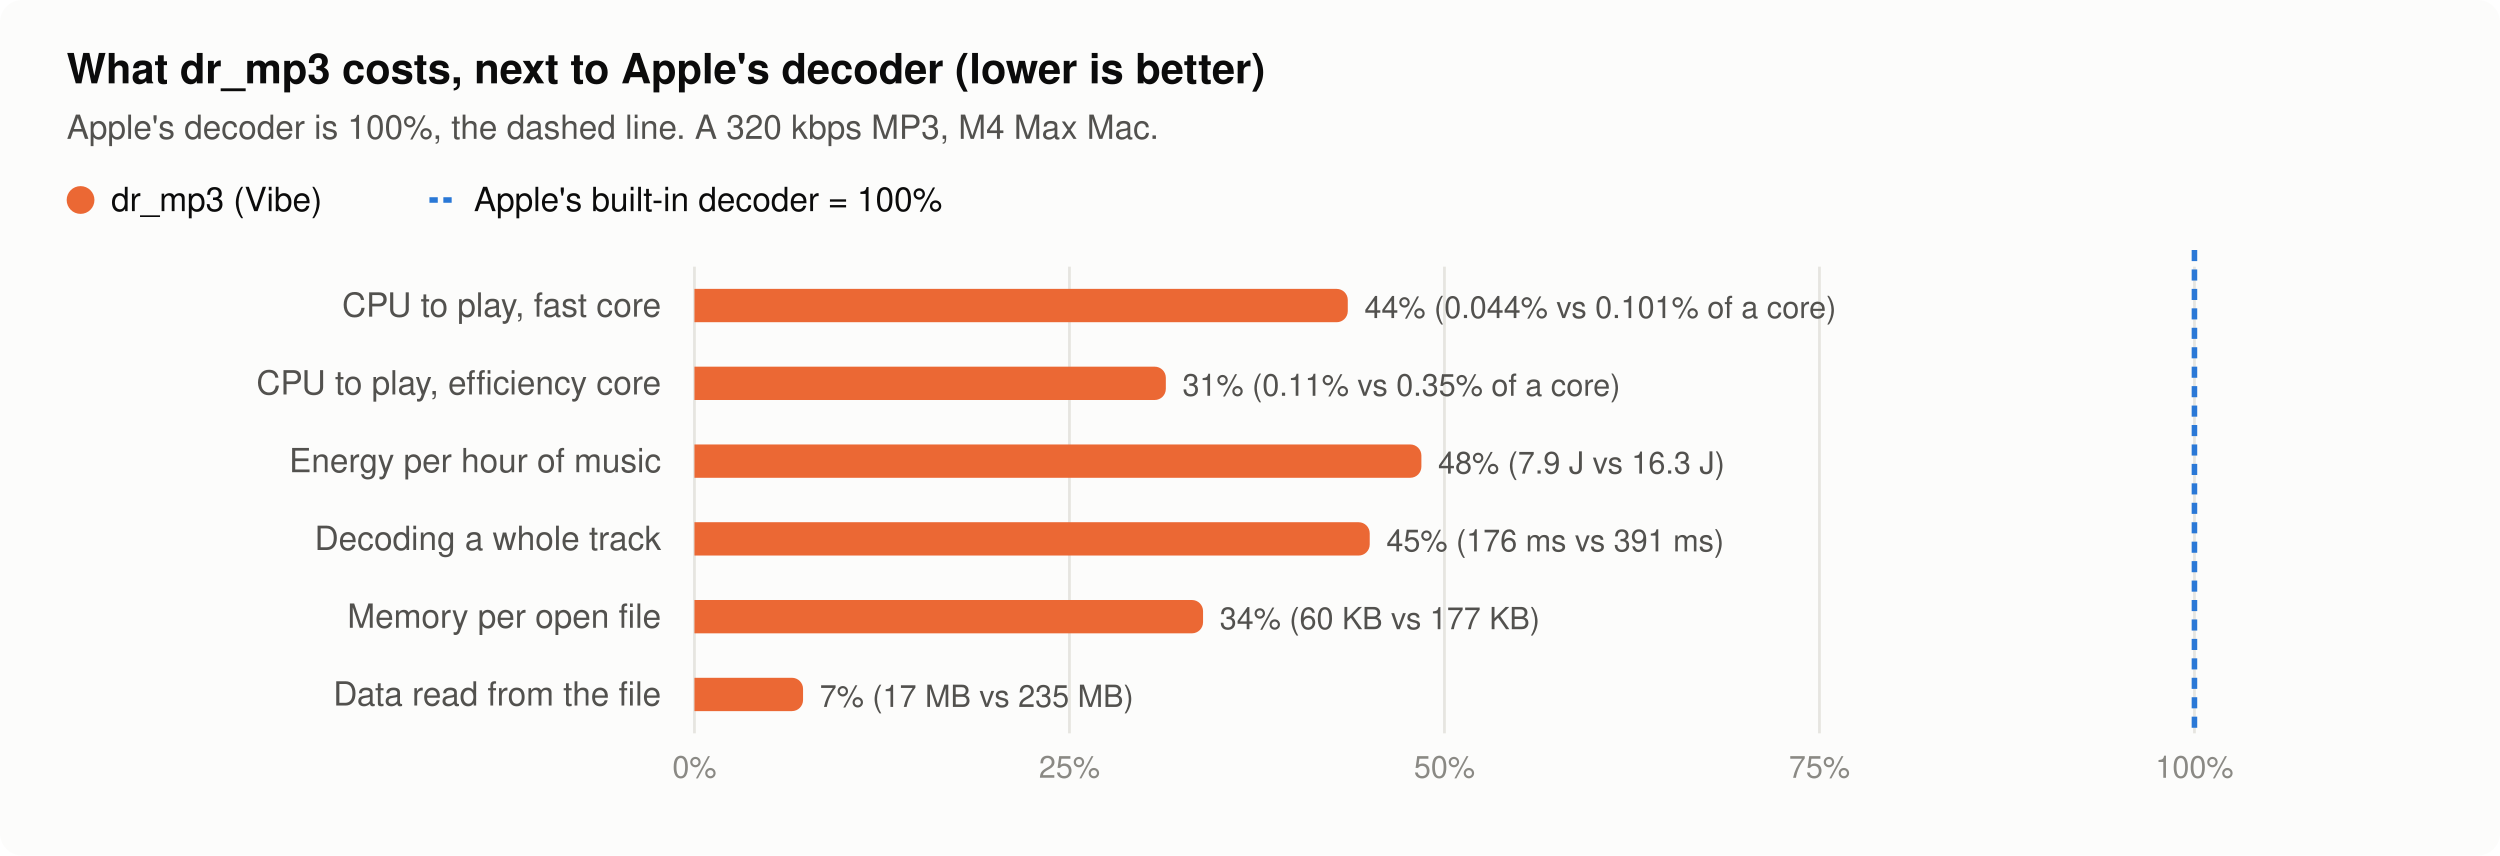
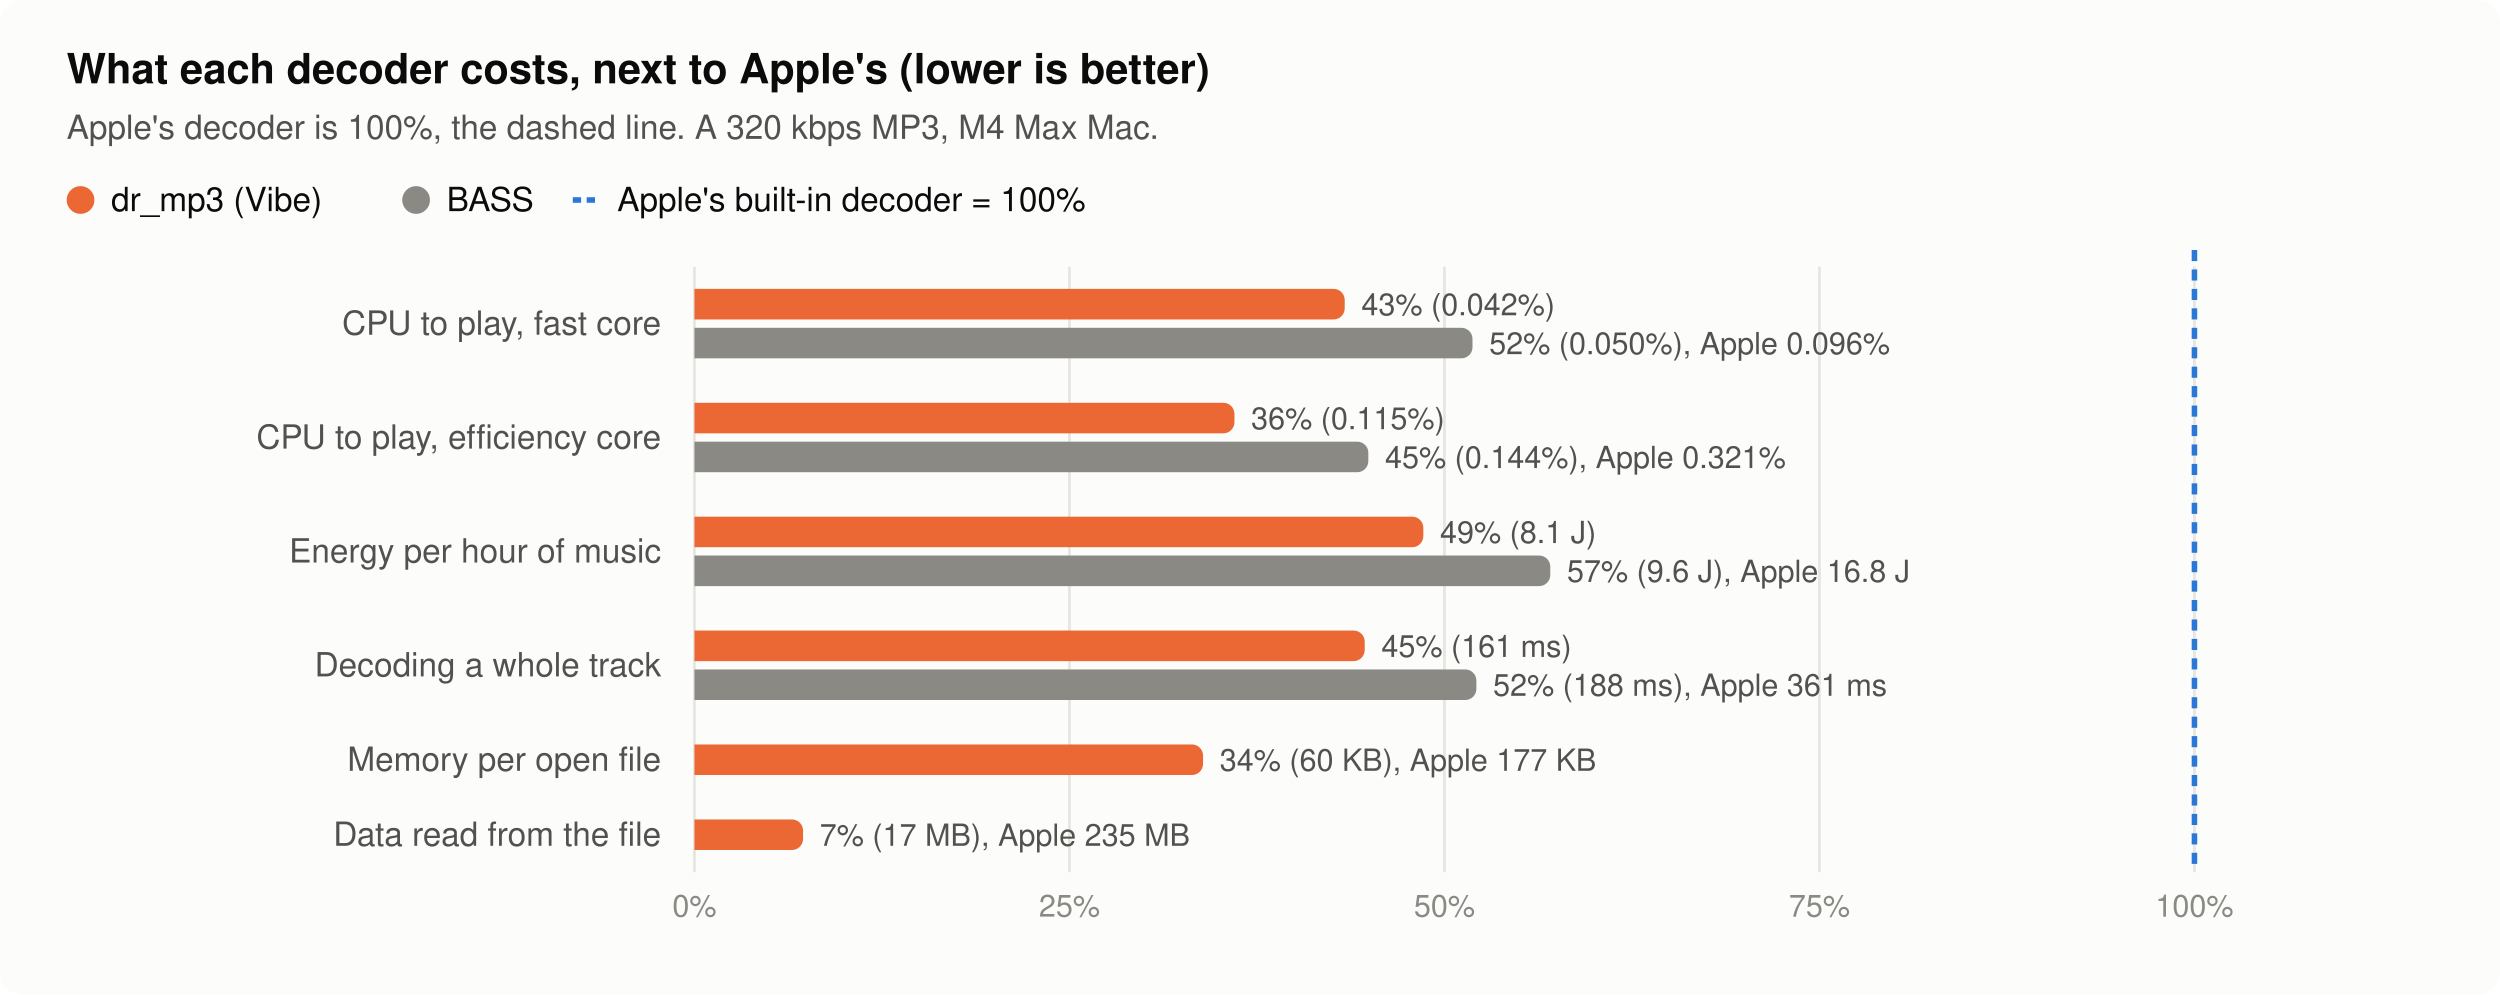
- <svg xmlns="http://www.w3.org/2000/svg" width="900" height="308" viewBox="0 0 900 308" font-family="-apple-system, BlinkMacSystemFont, 'Segoe UI', Helvetica, Arial, sans-serif" role="img" aria-label="What dr_mp3 costs, as a share of what Apple's decoder costs">
-   <rect width="900" height="308" rx="8" fill="#fcfcfb" />
-   <text x="24.0" y="30.0" font-size="15" fill="#0b0b0b" text-anchor="start" font-weight="600">What dr_mp3 costs, next to Apple's decoder (lower is better)</text>
+ <svg xmlns="http://www.w3.org/2000/svg" width="900" height="358" viewBox="0 0 900 358" font-family="-apple-system, BlinkMacSystemFont, 'Segoe UI', Helvetica, Arial, sans-serif" role="img" aria-label="What dr_mp3 and BASS cost, as a share of what Apple's decoder costs, best first">
+   <rect width="900" height="358" rx="8" fill="#fcfcfb" />
+   <text x="24.0" y="30.0" font-size="15" fill="#0b0b0b" text-anchor="start" font-weight="600">What each decoder costs, next to Apple's (lower is better)</text>
  <text x="24.0" y="50.0" font-size="12" fill="#52514e" text-anchor="start" font-weight="400">Apple's decoder is 100%, the dashed line. A 320 kbps MP3, M4 Max Mac.</text>
  <circle cx="29" cy="72" r="5" fill="#eb6834" />
  <text x="40.0" y="76.0" font-size="12" fill="#0b0b0b" text-anchor="start" font-weight="400">dr_mp3 (Vibe)</text>
-   <line x1="154.6" y1="72" x2="164.6" y2="72" stroke="#2a78d6" stroke-width="2" stroke-dasharray="3,2" />
-   <text x="170.6" y="76.0" font-size="12" fill="#0b0b0b" text-anchor="start" font-weight="400">Apple's built-in decoder = 100%</text>
-   <line x1="250.0" y1="96" x2="250.0" y2="264" stroke="#e6e5e0" />
-   <text x="250.0" y="280.0" font-size="11" fill="#8a8984" text-anchor="middle" font-weight="400">0%</text>
-   <line x1="385.0" y1="96" x2="385.0" y2="264" stroke="#e6e5e0" />
-   <text x="385.0" y="280.0" font-size="11" fill="#8a8984" text-anchor="middle" font-weight="400">25%</text>
-   <line x1="520.0" y1="96" x2="520.0" y2="264" stroke="#e6e5e0" />
-   <text x="520.0" y="280.0" font-size="11" fill="#8a8984" text-anchor="middle" font-weight="400">50%</text>
-   <line x1="655.0" y1="96" x2="655.0" y2="264" stroke="#e6e5e0" />
-   <text x="655.0" y="280.0" font-size="11" fill="#8a8984" text-anchor="middle" font-weight="400">75%</text>
-   <line x1="790.0" y1="96" x2="790.0" y2="264" stroke="#e6e5e0" />
-   <text x="790.0" y="280.0" font-size="11" fill="#8a8984" text-anchor="middle" font-weight="400">100%</text>
-   <line x1="790.0" y1="90" x2="790.0" y2="264" stroke="#2a78d6" stroke-width="2" stroke-dasharray="4,3" />
-   <text x="238.0" y="114.0" font-size="12" fill="#52514e" text-anchor="end" font-weight="400">CPU to play, fast core</text>
-   <path d="M250,104.0 h231.2 a4,4 0 0 1 4,4 v4.0 a4,4 0 0 1 -4,4 h-231.2 z" fill="#eb6834" />
-   <text x="491.2" y="114.5" font-size="11" fill="#52514e" text-anchor="start" font-weight="400">44%  (0.044% vs 0.101% of a core)</text>
-   <text x="238.0" y="142.0" font-size="12" fill="#52514e" text-anchor="end" font-weight="400">CPU to play, efficiency core</text>
-   <path d="M250,132.0 h165.7 a4,4 0 0 1 4,4 v4.0 a4,4 0 0 1 -4,4 h-165.7 z" fill="#eb6834" />
-   <text x="425.7" y="142.5" font-size="11" fill="#52514e" text-anchor="start" font-weight="400">31%  (0.11% vs 0.35% of a core)</text>
-   <text x="238.0" y="170.0" font-size="12" fill="#52514e" text-anchor="end" font-weight="400">Energy per hour of music</text>
-   <path d="M250,160.0 h257.7 a4,4 0 0 1 4,4 v4.0 a4,4 0 0 1 -4,4 h-257.7 z" fill="#eb6834" />
-   <text x="517.7" y="170.5" font-size="11" fill="#52514e" text-anchor="start" font-weight="400">48%  (7.9 J vs 16.3 J)</text>
-   <text x="238.0" y="198.0" font-size="12" fill="#52514e" text-anchor="end" font-weight="400">Decoding a whole track</text>
-   <path d="M250,188.0 h239.1 a4,4 0 0 1 4,4 v4.0 a4,4 0 0 1 -4,4 h-239.1 z" fill="#eb6834" />
-   <text x="499.1" y="198.5" font-size="11" fill="#52514e" text-anchor="start" font-weight="400">45%  (176 ms vs 391 ms)</text>
-   <text x="238.0" y="226.0" font-size="12" fill="#52514e" text-anchor="end" font-weight="400">Memory per open file</text>
-   <path d="M250,216.0 h179.1 a4,4 0 0 1 4,4 v4.0 a4,4 0 0 1 -4,4 h-179.1 z" fill="#eb6834" />
-   <text x="439.1" y="226.5" font-size="11" fill="#52514e" text-anchor="start" font-weight="400">34%  (60 KB vs 177 KB)</text>
-   <text x="238.0" y="254.0" font-size="12" fill="#52514e" text-anchor="end" font-weight="400">Data read from the file</text>
-   <path d="M250,244.0 h35.1 a4,4 0 0 1 4,4 v4.0 a4,4 0 0 1 -4,4 h-35.1 z" fill="#eb6834" />
-   <text x="295.1" y="254.5" font-size="11" fill="#52514e" text-anchor="start" font-weight="400">7%  (17 MB vs 235 MB)</text>
+   <circle cx="149.8" cy="72" r="5" fill="#8a8984" />
+   <text x="160.8" y="76.0" font-size="12" fill="#0b0b0b" text-anchor="start" font-weight="400">BASS</text>
+   <line x1="206.2" y1="72" x2="216.2" y2="72" stroke="#2a78d6" stroke-width="2" stroke-dasharray="3,2" />
+   <text x="222.2" y="76.0" font-size="12" fill="#0b0b0b" text-anchor="start" font-weight="400">Apple's built-in decoder = 100%</text>
+   <line x1="250.0" y1="96" x2="250.0" y2="314" stroke="#e6e5e0" />
+   <text x="250.0" y="330.0" font-size="11" fill="#8a8984" text-anchor="middle" font-weight="400">0%</text>
+   <line x1="385.0" y1="96" x2="385.0" y2="314" stroke="#e6e5e0" />
+   <text x="385.0" y="330.0" font-size="11" fill="#8a8984" text-anchor="middle" font-weight="400">25%</text>
+   <line x1="520.0" y1="96" x2="520.0" y2="314" stroke="#e6e5e0" />
+   <text x="520.0" y="330.0" font-size="11" fill="#8a8984" text-anchor="middle" font-weight="400">50%</text>
+   <line x1="655.0" y1="96" x2="655.0" y2="314" stroke="#e6e5e0" />
+   <text x="655.0" y="330.0" font-size="11" fill="#8a8984" text-anchor="middle" font-weight="400">75%</text>
+   <line x1="790.0" y1="96" x2="790.0" y2="314" stroke="#e6e5e0" />
+   <text x="790.0" y="330.0" font-size="11" fill="#8a8984" text-anchor="middle" font-weight="400">100%</text>
+   <line x1="790.0" y1="90" x2="790.0" y2="314" stroke="#2a78d6" stroke-width="2" stroke-dasharray="4,3" />
+   <text x="238.0" y="120.5" font-size="12" fill="#52514e" text-anchor="end" font-weight="400">CPU to play, fast core</text>
+   <path d="M250,104.0 h230.1 a4,4 0 0 1 4,4 v3.0 a4,4 0 0 1 -4,4 h-230.1 z" fill="#eb6834" />
+   <text x="490.1" y="113.5" font-size="11" fill="#52514e" text-anchor="start" font-weight="400">43%  (0.042%)</text>
+   <path d="M250,118.0 h276.1 a4,4 0 0 1 4,4 v3.0 a4,4 0 0 1 -4,4 h-276.1 z" fill="#8a8984" />
+   <text x="536.1" y="127.5" font-size="11" fill="#52514e" text-anchor="start" font-weight="400">52%  (0.050%), Apple 0.096%</text>
+   <text x="238.0" y="161.5" font-size="12" fill="#52514e" text-anchor="end" font-weight="400">CPU to play, efficiency core</text>
+   <path d="M250,145.0 h190.4 a4,4 0 0 1 4,4 v3.0 a4,4 0 0 1 -4,4 h-190.4 z" fill="#eb6834" />
+   <text x="450.4" y="154.5" font-size="11" fill="#52514e" text-anchor="start" font-weight="400">36%  (0.115%)</text>
+   <path d="M250,159.0 h238.6 a4,4 0 0 1 4,4 v3.0 a4,4 0 0 1 -4,4 h-238.6 z" fill="#8a8984" />
+   <text x="498.6" y="168.5" font-size="11" fill="#52514e" text-anchor="start" font-weight="400">45%  (0.144%), Apple 0.321%</text>
+   <text x="238.0" y="202.5" font-size="12" fill="#52514e" text-anchor="end" font-weight="400">Energy per hour of music</text>
+   <path d="M250,186.0 h258.4 a4,4 0 0 1 4,4 v3.0 a4,4 0 0 1 -4,4 h-258.4 z" fill="#eb6834" />
+   <text x="518.4" y="195.5" font-size="11" fill="#52514e" text-anchor="start" font-weight="400">49%  (8.1 J)</text>
+   <path d="M250,200.0 h304.1 a4,4 0 0 1 4,4 v3.0 a4,4 0 0 1 -4,4 h-304.1 z" fill="#8a8984" />
+   <text x="564.1" y="209.5" font-size="11" fill="#52514e" text-anchor="start" font-weight="400">57%  (9.6 J), Apple 16.8 J</text>
+   <text x="238.0" y="243.5" font-size="12" fill="#52514e" text-anchor="end" font-weight="400">Decoding a whole track</text>
+   <path d="M250,227.0 h237.3 a4,4 0 0 1 4,4 v3.0 a4,4 0 0 1 -4,4 h-237.3 z" fill="#eb6834" />
+   <text x="497.3" y="236.5" font-size="11" fill="#52514e" text-anchor="start" font-weight="400">45%  (161 ms)</text>
+   <path d="M250,241.0 h277.5 a4,4 0 0 1 4,4 v3.0 a4,4 0 0 1 -4,4 h-277.5 z" fill="#8a8984" />
+   <text x="537.5" y="250.5" font-size="11" fill="#52514e" text-anchor="start" font-weight="400">52%  (188 ms), Apple 361 ms</text>
+   <text x="238.0" y="277.5" font-size="12" fill="#52514e" text-anchor="end" font-weight="400">Memory per open file</text>
+   <path d="M250,268.0 h179.1 a4,4 0 0 1 4,4 v3.0 a4,4 0 0 1 -4,4 h-179.1 z" fill="#eb6834" />
+   <text x="439.1" y="277.5" font-size="11" fill="#52514e" text-anchor="start" font-weight="400">34%  (60 KB), Apple 177 KB</text>
+   <text x="238.0" y="304.5" font-size="12" fill="#52514e" text-anchor="end" font-weight="400">Data read from the file</text>
+   <path d="M250,295.0 h35.1 a4,4 0 0 1 4,4 v3.0 a4,4 0 0 1 -4,4 h-35.1 z" fill="#eb6834" />
+   <text x="295.1" y="304.5" font-size="11" fill="#52514e" text-anchor="start" font-weight="400">7%  (17 MB), Apple 235 MB</text>
</svg>
